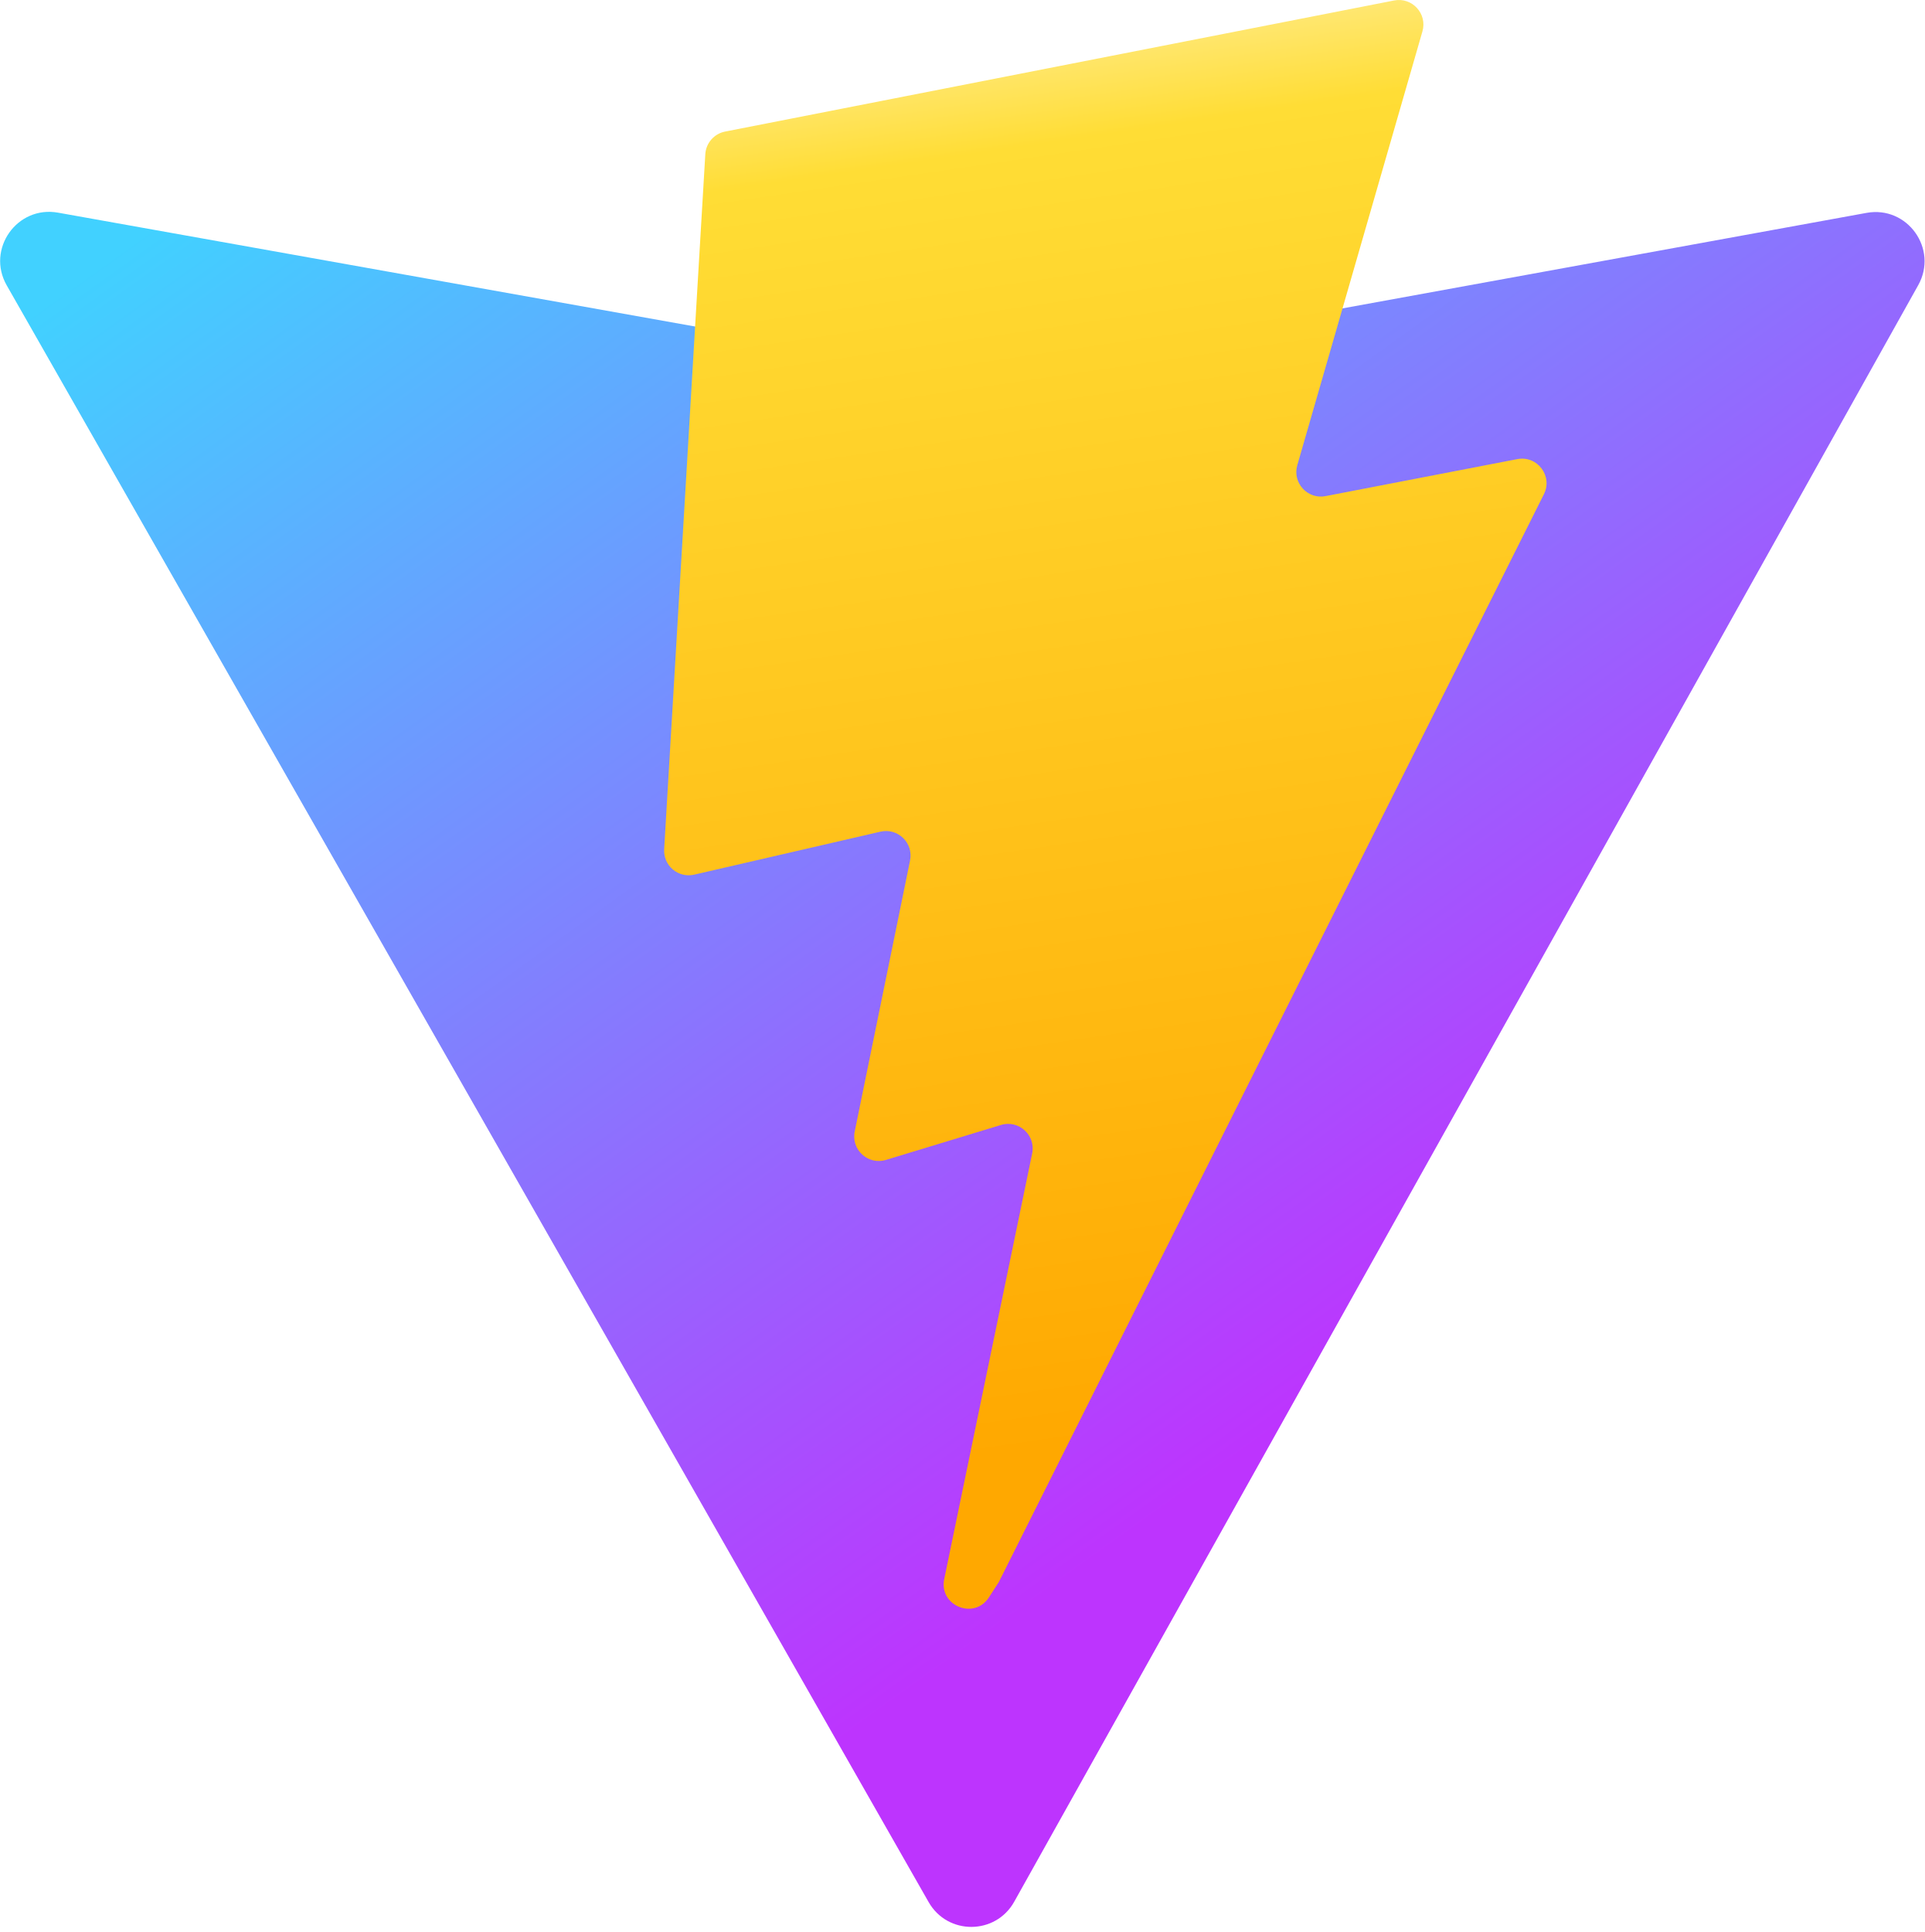
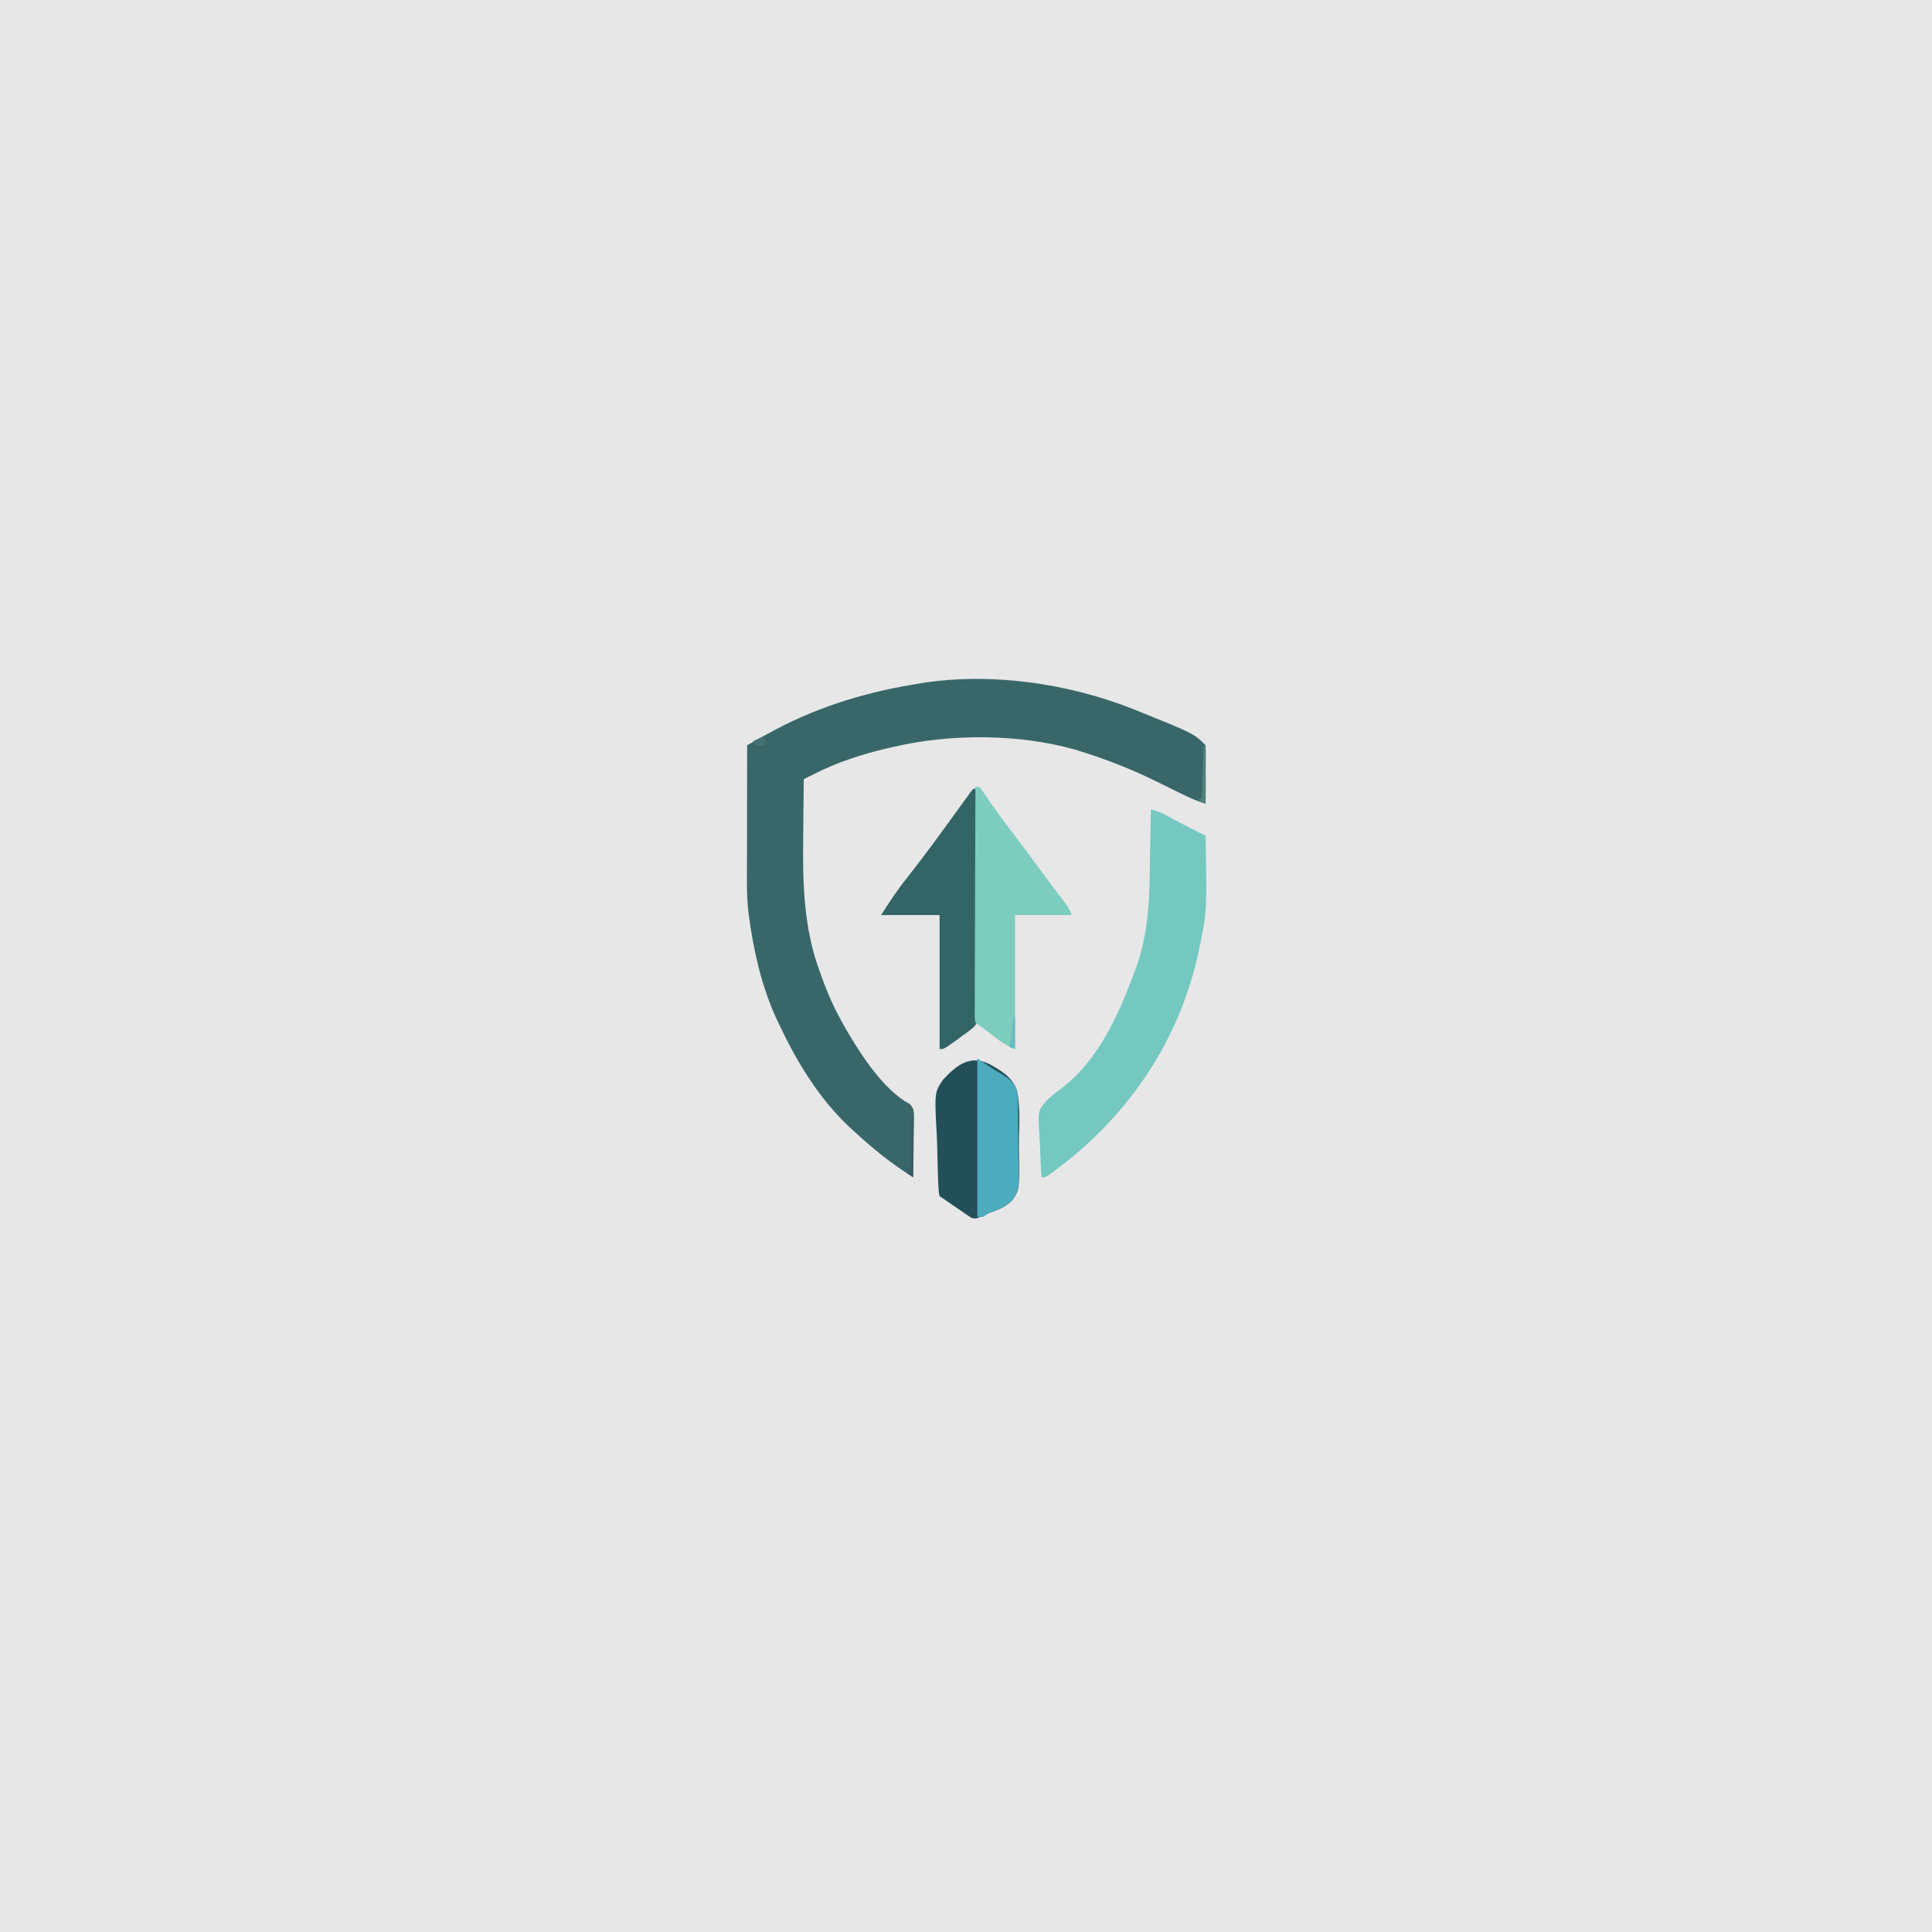
- <svg xmlns="http://www.w3.org/2000/svg" aria-hidden="true" role="img" class="iconify iconify--logos" width="31.88" height="32" preserveAspectRatio="xMidYMid meet" viewBox="0 0 256 257">
-   <defs>
-     <linearGradient id="IconifyId1813088fe1fbc01fb466" x1="-.828%" x2="57.636%" y1="7.652%" y2="78.411%">
-       <stop offset="0%" stop-color="#41D1FF" />
-       <stop offset="100%" stop-color="#BD34FE" />
-     </linearGradient>
-     <linearGradient id="IconifyId1813088fe1fbc01fb467" x1="43.376%" x2="50.316%" y1="2.242%" y2="89.03%">
-       <stop offset="0%" stop-color="#FFEA83" />
-       <stop offset="8.333%" stop-color="#FFDD35" />
-       <stop offset="100%" stop-color="#FFA800" />
-     </linearGradient>
-   </defs>
-   <path fill="url(#IconifyId1813088fe1fbc01fb466)" d="M255.153 37.938L134.897 252.976c-2.483 4.44-8.862 4.466-11.382.048L.875 37.958c-2.746-4.814 1.371-10.646 6.827-9.67l120.385 21.517a6.537 6.537 0 0 0 2.322-.004l117.867-21.483c5.438-.991 9.574 4.796 6.877 9.62Z" />
-   <path fill="url(#IconifyId1813088fe1fbc01fb467)" d="M185.432.063L96.44 17.501a3.268 3.268 0 0 0-2.634 3.014l-5.474 92.456a3.268 3.268 0 0 0 3.997 3.378l24.777-5.718c2.318-.535 4.413 1.507 3.936 3.838l-7.361 36.047c-.495 2.426 1.782 4.5 4.151 3.78l15.304-4.649c2.372-.72 4.652 1.36 4.15 3.788l-11.698 56.621c-.732 3.542 3.979 5.473 5.943 2.437l1.313-2.028l72.516-144.72c1.215-2.423-.88-5.186-3.54-4.672l-25.505 4.922c-2.396.462-4.435-1.77-3.759-4.114l16.646-57.705c.677-2.35-1.37-4.583-3.769-4.113Z" />
+ <svg xmlns="http://www.w3.org/2000/svg" version="1.1" width="1024" height="1024">
+   <path d="M0 0 C337.92 0 675.84 0 1024 0 C1024 337.92 1024 675.84 1024 1024 C686.08 1024 348.16 1024 0 1024 C0 686.08 0 348.16 0 0 Z " fill="#E7E7E7" transform="translate(0,0)" />
+   <path d="M0 0 C1.237 0.493 1.237 0.493 2.499 0.996 C31.809 12.809 31.809 12.809 38 19 C38.088 21.292 38.107 23.586 38.098 25.879 C38.096 26.909 38.096 26.909 38.093 27.96 C38.088 30.161 38.075 32.362 38.062 34.562 C38.057 36.051 38.053 37.54 38.049 39.029 C38.038 42.686 38.021 46.343 38 50 C33.361 48.575 29.086 46.683 24.758 44.516 C23.346 43.82 21.935 43.125 20.523 42.43 C18.34 41.349 16.157 40.266 13.977 39.179 C3.845 34.136 -6.325 29.761 -17 26 C-18.122 25.604 -19.243 25.209 -20.399 24.802 C-23.251 23.812 -26.115 22.888 -29 22 C-29.857 21.734 -30.714 21.469 -31.598 21.195 C-61.635 12.811 -97.76 12.822 -128 20 C-128.847 20.193 -129.695 20.385 -130.568 20.583 C-144.003 23.678 -156.919 27.904 -169.25 34.108 C-170.328 34.649 -171.405 35.19 -172.516 35.748 C-173.336 36.161 -174.155 36.574 -175 37 C-175.095 44.209 -175.165 51.418 -175.207 58.627 C-175.228 61.979 -175.258 65.329 -175.302 68.68 C-175.602 92.075 -174.929 116.046 -166.75 138.25 C-166.36 139.36 -165.97 140.47 -165.569 141.614 C-162.381 150.466 -158.662 158.833 -154 167 C-153.376 168.109 -152.752 169.217 -152.109 170.359 C-144.424 183.419 -132.562 201.839 -118.833 209.155 C-116.395 211.609 -116.545 213.627 -116.547 216.981 C-116.567 217.775 -116.588 218.569 -116.609 219.387 C-116.615 220.204 -116.621 221.021 -116.627 221.863 C-116.649 224.471 -116.699 227.079 -116.75 229.688 C-116.77 231.456 -116.788 233.225 -116.805 234.994 C-116.849 239.33 -116.918 243.665 -117 248 C-128.682 240.721 -138.924 232.367 -149 223 C-149.715 222.35 -150.431 221.701 -151.168 221.031 C-167.025 206.012 -178.795 186.637 -188 167 C-188.535 165.882 -189.07 164.765 -189.621 163.613 C-197.304 146.751 -201.499 128.305 -204 110 C-204.088 109.378 -204.176 108.756 -204.266 108.116 C-205.349 99.211 -205.125 90.258 -205.098 81.305 C-205.096 79.503 -205.094 77.701 -205.093 75.899 C-205.09 71.188 -205.08 66.476 -205.069 61.765 C-205.058 56.945 -205.054 52.125 -205.049 47.305 C-205.038 37.87 -205.021 28.435 -205 19 C-202.142 17.405 -199.282 15.811 -196.422 14.219 C-195.62 13.771 -194.818 13.323 -193.992 12.862 C-170.374 -0.283 -144.625 -8.539 -118 -13 C-117.293 -13.128 -116.587 -13.257 -115.858 -13.389 C-78.071 -20.12 -35.314 -14.173 0 0 Z " fill="#396769" transform="translate(601,376)" />
+   <path d="M0 0 C4.09 0.903 7.481 2.744 11.125 4.75 C17.019 7.969 22.979 11.024 29 14 C29.647 54.14 29.647 54.14 26 72 C25.834 72.822 25.667 73.645 25.496 74.492 C15.697 121.091 -10.802 161.141 -48.688 189.75 C-49.383 190.276 -50.079 190.802 -50.796 191.344 C-55.743 195 -55.743 195 -58 195 C-58.325 189.951 -58.559 184.908 -58.714 179.851 C-58.779 178.137 -58.867 176.424 -58.981 174.713 C-59.948 159.74 -59.948 159.74 -55.25 154.328 C-52.582 151.713 -49.693 149.48 -46.67 147.293 C-27.854 132.722 -17.053 108.707 -9 87 C-8.576 85.86 -8.152 84.721 -7.715 83.547 C-2.369 68.341 -0.948 53.115 -0.684 37.109 C-0.663 36.039 -0.642 34.968 -0.621 33.865 C-0.556 30.493 -0.497 27.122 -0.438 23.75 C-0.394 21.444 -0.351 19.138 -0.307 16.832 C-0.2 11.221 -0.098 5.611 0 0 Z " fill="#74C8C0" transform="translate(610,429)" />
+   <path d="M0 0 C0.66 0 1.32 0 2 0 C2.187 16.047 2.328 32.093 2.414 48.14 C2.456 55.592 2.512 63.042 2.604 70.493 C2.683 76.989 2.735 83.485 2.753 89.981 C2.763 93.42 2.788 96.857 2.846 100.296 C2.911 104.138 2.912 107.979 2.908 111.823 C2.951 113.524 2.951 113.524 2.995 115.26 C2.916 122.827 2.916 122.827 0.26 126.228 C-1.747 128.009 -3.762 129.525 -6 131 C-7.435 132.096 -7.435 132.096 -8.898 133.215 C-10.124 134.068 -10.124 134.068 -11.375 134.938 C-12.208 135.524 -13.04 136.111 -13.898 136.715 C-16 138 -16 138 -18 138 C-18 114.57 -18 91.14 -18 67 C-28.23 67 -38.46 67 -49 67 C-44.638 60.146 -40.465 53.777 -35.438 47.5 C-30.517 41.263 -25.699 34.968 -21 28.562 C-20.432 27.789 -19.864 27.016 -19.278 26.219 C-16.196 22.017 -13.132 17.801 -10.078 13.578 C-9.117 12.256 -9.117 12.256 -8.137 10.908 C-6.899 9.206 -5.667 7.5 -4.441 5.789 C-3.888 5.03 -3.335 4.271 -2.766 3.488 C-2.279 2.813 -1.792 2.138 -1.29 1.443 C-0.864 0.967 -0.439 0.49 0 0 Z " fill="#336466" transform="translate(516,418)" />
+   <path d="M0 0 C0.66 0 1.32 0 2 0 C3.17 1.354 3.17 1.354 4.469 3.262 C4.952 3.962 5.435 4.661 5.933 5.382 C6.45 6.143 6.967 6.904 7.5 7.688 C11.943 14.107 16.515 20.345 21.312 26.504 C25.191 31.512 28.914 36.637 32.658 41.746 C35.589 45.74 38.534 49.721 41.527 53.668 C42.081 54.399 42.635 55.13 43.206 55.884 C44.253 57.263 45.303 58.639 46.357 60.013 C48.366 62.661 49.941 64.823 51 68 C41.1 68 31.2 68 21 68 C21 91.43 21 114.86 21 139 C16.408 137.163 13.165 135.028 9.375 132 C4.781 128.375 4.781 128.375 0 125 C-0.369 122.802 -0.369 122.802 -0.361 120.014 C-0.365 118.959 -0.369 117.905 -0.373 116.818 C-0.362 115.657 -0.352 114.495 -0.341 113.298 C-0.341 112.079 -0.341 110.859 -0.342 109.603 C-0.34 106.254 -0.325 102.905 -0.304 99.556 C-0.285 96.058 -0.284 92.56 -0.28 89.062 C-0.271 82.436 -0.246 75.809 -0.216 69.183 C-0.183 61.64 -0.166 54.098 -0.151 46.555 C-0.12 31.036 -0.067 15.518 0 0 Z " fill="#7DCDBF" transform="translate(517,417)" />
+   <path d="M0 0 C6.337 3.436 12.344 7.082 14.806 14.164 C16.327 22.34 16.1 30.55 15.794 38.823 C15.725 41.538 15.775 44.246 15.823 46.962 C16.101 66.493 16.101 66.493 12.377 72.194 C8.736 75.81 4.587 77.479 -0.258 79.104 C-1.494 79.697 -2.729 80.294 -3.96 80.897 C-7.258 82.104 -7.258 82.104 -9.474 81.559 C-10.088 81.137 -10.703 80.715 -11.336 80.28 C-12.365 79.603 -12.365 79.603 -13.414 78.911 C-14.105 78.418 -14.796 77.925 -15.508 77.417 C-16.214 76.943 -16.921 76.47 -17.648 75.981 C-19.535 74.711 -21.397 73.411 -23.258 72.104 C-24.248 71.444 -25.238 70.784 -26.258 70.104 C-26.74 67.718 -26.74 67.718 -26.884 64.684 C-26.971 62.98 -26.971 62.98 -27.059 61.242 C-27.233 56 -27.382 50.759 -27.473 45.515 C-27.526 42.758 -27.63 40.011 -27.781 37.258 C-28.962 15.223 -28.962 15.223 -24.488 8.408 C-17.199 0.577 -10.135 -4.925 0 0 Z " fill="#234F59" transform="translate(524.2578,563.8955)" />
+   <path d="M0 0 C4.455 2.97 4.455 2.97 9 6 C10.066 6.616 11.132 7.231 12.23 7.866 C16.317 10.367 19.391 12.296 21.044 16.92 C21.506 20.447 21.604 23.814 21.566 27.371 C21.593 29.286 21.593 29.286 21.62 31.24 C21.64 33.937 21.638 36.622 21.599 39.317 C21.562 42.066 21.583 44.805 21.66 47.553 C22.281 69.559 22.281 69.559 18.593 75.122 C14.909 78.688 10.794 80.366 6 82 C4.515 82.99 4.515 82.99 3 84 C2.01 84 1.02 84 0 84 C0 56.28 0 28.56 0 0 Z " fill="#4CACBE" transform="translate(518,561)" />
+   <path d="M0 0 C0.33 0 0.66 0 1 0 C1 11.22 1 22.44 1 34 C0.01 33.34 -0.98 32.68 -2 32 C-2 31.01 -2 30.02 -2 29 C-1.34 29 -0.68 29 0 29 C0 19.43 0 9.86 0 0 Z " fill="#3B5C64" transform="translate(483,590)" />
+   <path d="M0 0 C0.33 0 0.66 0 1 0 C1 10.23 1 20.46 1 31 C-0.32 30.34 -1.64 29.68 -3 29 C-2.34 28.67 -1.68 28.34 -1 28 C-0.67 18.76 -0.34 9.52 0 0 Z " fill="#537F7B" transform="translate(638,395)" />
+   <path d="M0 0 C0.33 0 0.66 0 1 0 C1 5.61 1 11.22 1 17 C0.01 16.67 -0.98 16.34 -2 16 C-1.34 10.72 -0.68 5.44 0 0 Z " fill="#6ABDC1" transform="translate(537,539)" />
+   <path d="M0 0 C0.562 1.938 0.562 1.938 1 4 C0 5 0 5 -2.562 5.062 C-3.769 5.032 -3.769 5.032 -5 5 C-5.33 4.34 -5.66 3.68 -6 3 C-4.02 2.01 -2.04 1.02 0 0 Z " fill="#457173" transform="translate(405,390)" />
</svg>
